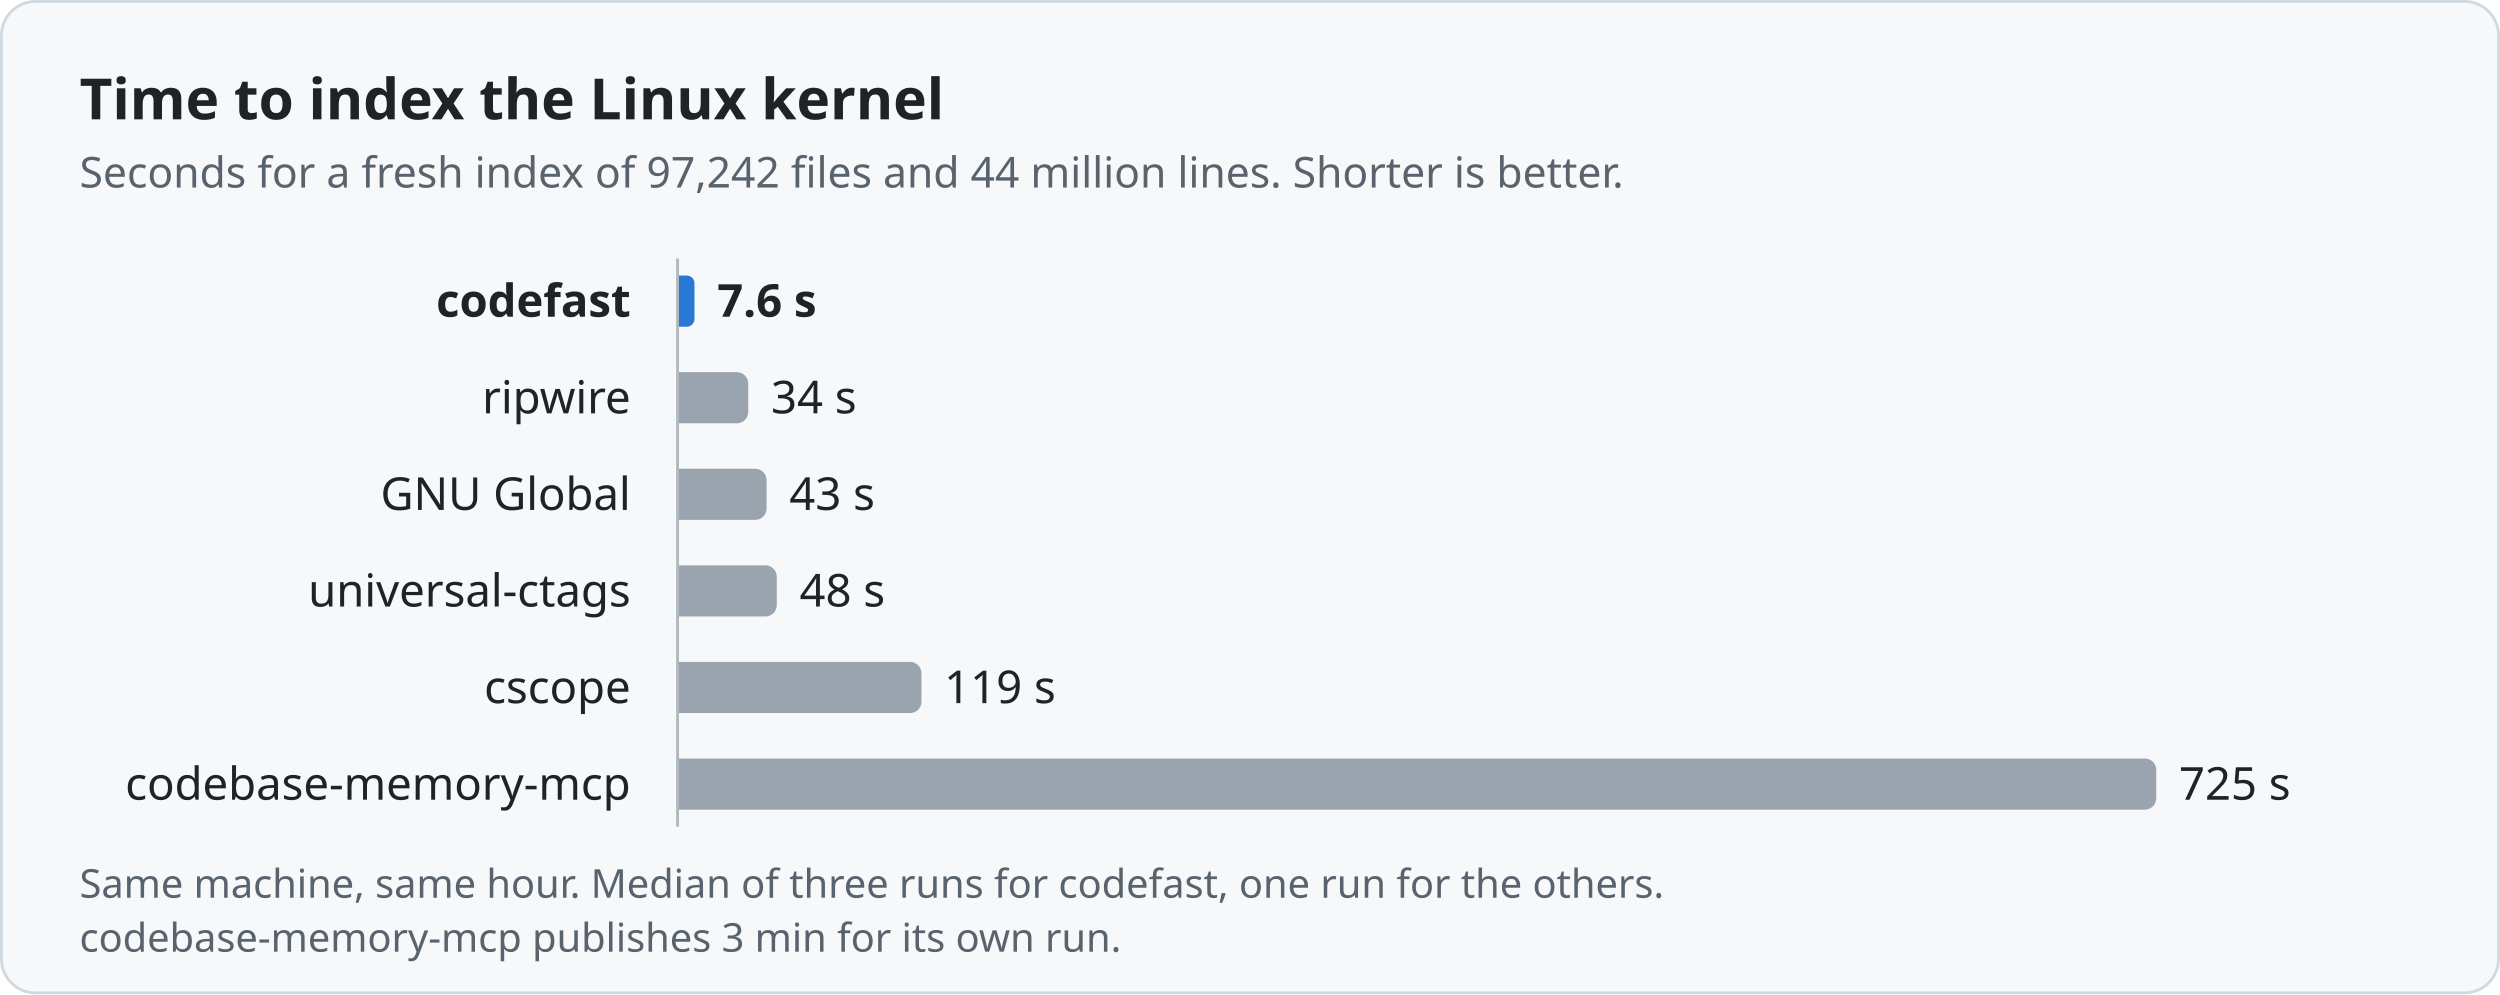
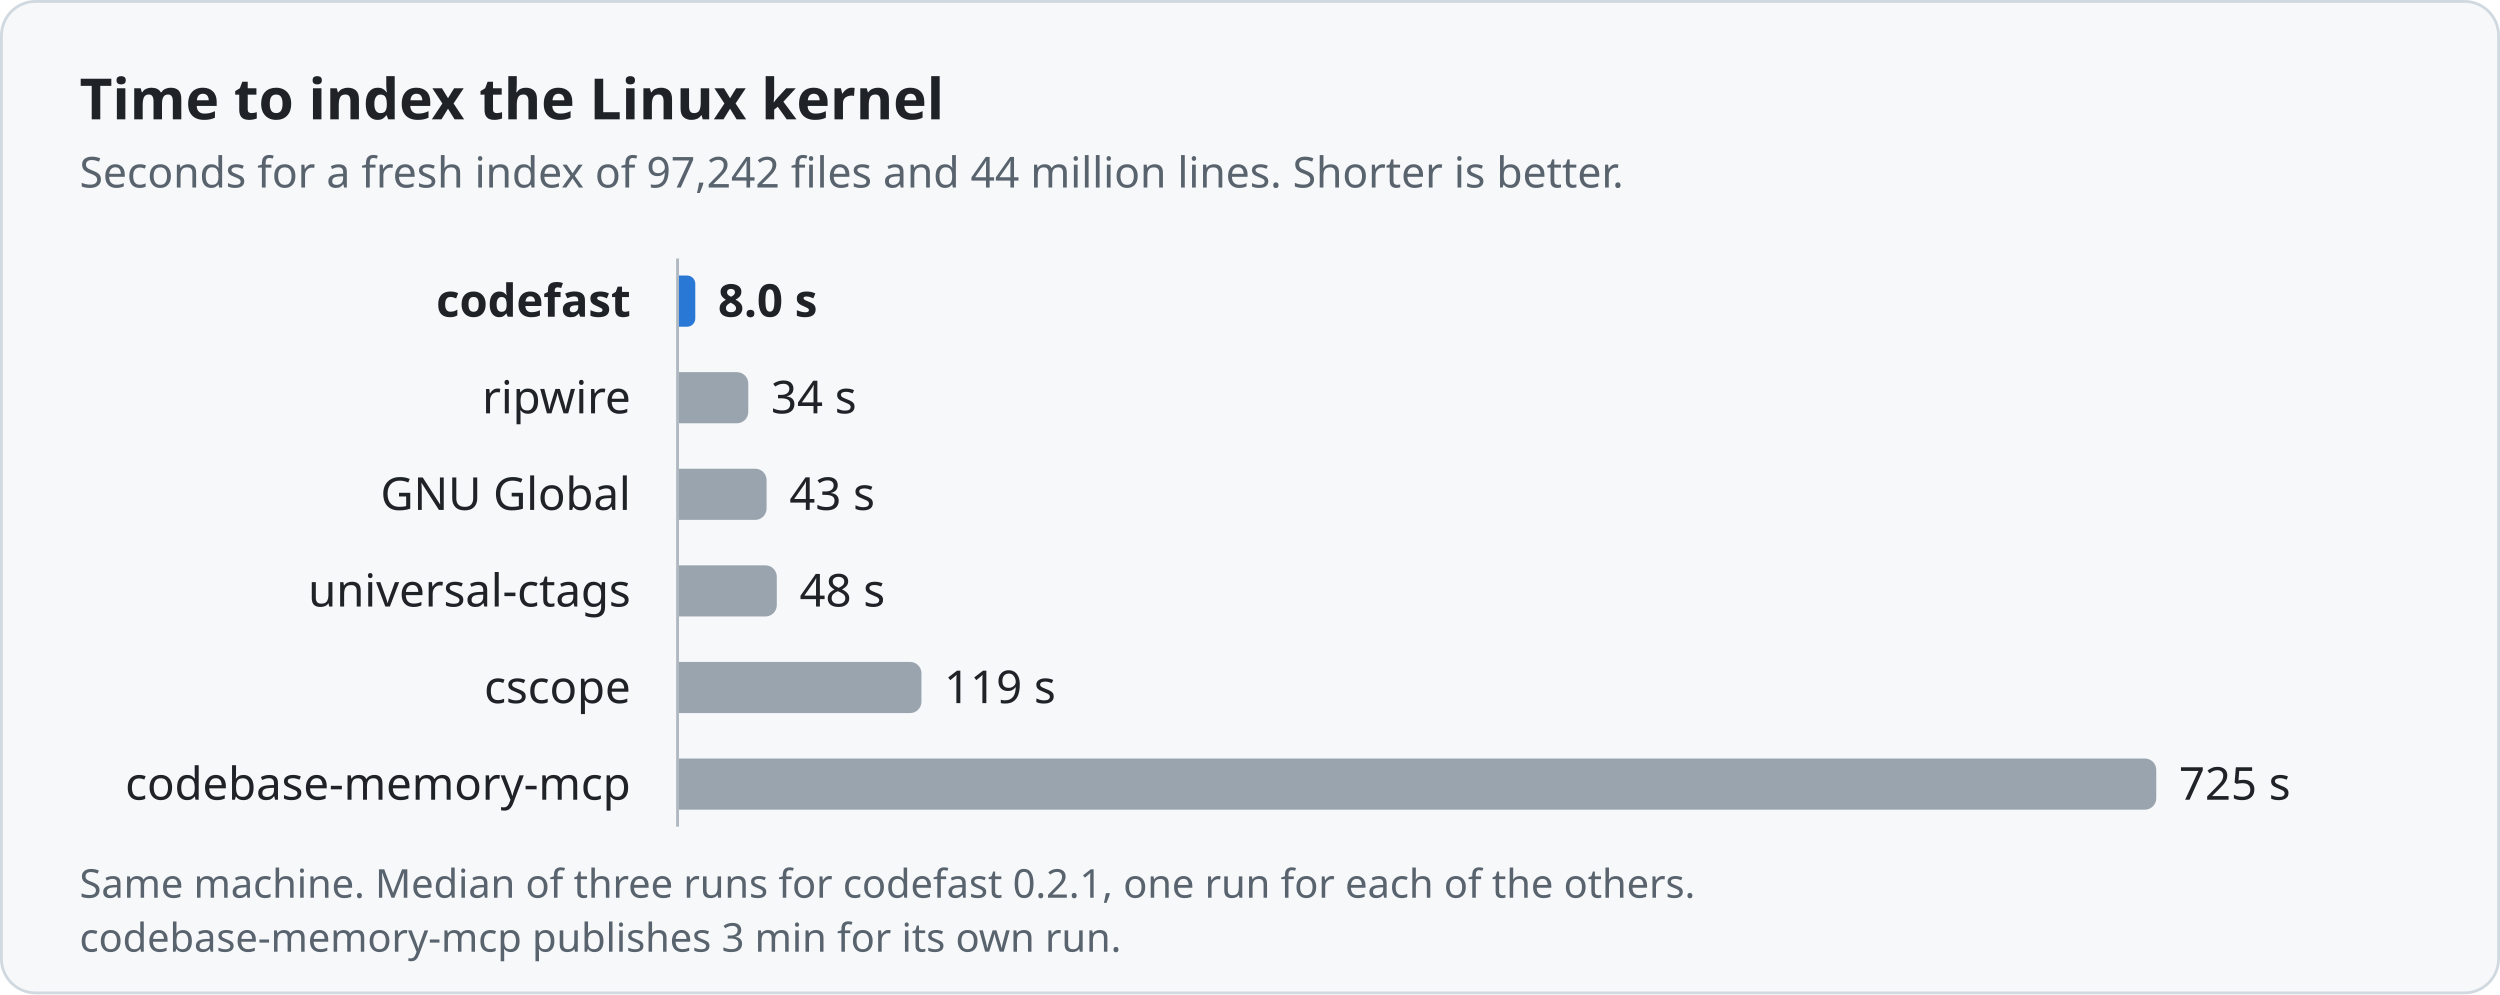
<svg xmlns="http://www.w3.org/2000/svg" width="880" height="350" viewBox="0 0 880 350" role="img" aria-labelledby="t d" font-family="-apple-system, BlinkMacSystemFont, 'Segoe UI', 'Noto Sans', Helvetica, Arial, sans-serif">
  <rect x="0.5" y="0.5" width="879" height="349" rx="12" fill="#f6f8fa" stroke="#d1d9e0" />
  <text x="28" y="42" font-size="20" font-weight="600" fill="#1f2328">Time to index the Linux kernel</text>
  <text x="28" y="66" font-size="15" fill="#59636e">Seconds for a fresh index of 97,242 files and 44 million lines. Shorter is better.</text>
  <path d="M238.5 91V291" stroke="#afb8c1" />
  <text x="222" y="111.5" font-size="16" font-weight="600" fill="#1f2328" text-anchor="end">codefast</text>
-   <path fill="#2a78d6" d="M239 97h2.73a2.73 2.73 0 0 1 2.73 2.73v12.55a2.73 2.73 0 0 1 -2.73 2.73h-2.73z" />
-   <text x="252.45" y="111.5" font-size="16" font-weight="600" fill="#1f2328">7.6 s</text>
+   <path fill="#2a78d6" d="M239 97h2.87a2.87 2.87 0 0 1 2.87 2.87v12.26a2.87 2.87 0 0 1 -2.87 2.87h-2.87z" />
+   <text x="252.74" y="111.5" font-size="16" font-weight="600" fill="#1f2328">8.0 s</text>
  <text x="222" y="145.5" font-size="16" fill="#1f2328" text-anchor="end">ripwire</text>
  <path fill="#9aa4ae" d="M239 131h20.39a4 4 0 0 1 4 4v10a4 4 0 0 1 -4 4h-20.39z" />
  <text x="271.39" y="145.5" font-size="16" fill="#1f2328">34 s</text>
  <text x="222" y="179.5" font-size="16" fill="#1f2328" text-anchor="end">GNU Global</text>
  <path fill="#9aa4ae" d="M239 165h26.84a4 4 0 0 1 4 4v10a4 4 0 0 1 -4 4h-26.84z" />
  <text x="277.84" y="179.5" font-size="16" fill="#1f2328">43 s</text>
  <text x="222" y="213.5" font-size="16" fill="#1f2328" text-anchor="end">universal-ctags</text>
  <path fill="#9aa4ae" d="M239 199h30.43a4 4 0 0 1 4 4v10a4 4 0 0 1 -4 4h-30.43z" />
  <text x="281.43" y="213.5" font-size="16" fill="#1f2328">48 s</text>
  <text x="222" y="247.5" font-size="16" fill="#1f2328" text-anchor="end">cscope</text>
  <path fill="#9aa4ae" d="M239 233h81.35a4 4 0 0 1 4 4v10a4 4 0 0 1 -4 4h-81.35z" />
  <text x="332.35" y="247.5" font-size="16" fill="#1f2328">119 s</text>
  <text x="222" y="281.5" font-size="16" fill="#1f2328" text-anchor="end">codebase-memory-mcp</text>
  <path fill="#9aa4ae" d="M239 267h516a4 4 0 0 1 4 4v10a4 4 0 0 1 -4 4h-516z" />
  <text x="767" y="281.5" font-size="16" fill="#1f2328">725 s</text>
-   <text x="28" y="316" font-size="14" fill="#59636e">Same machine, same hour. Median of three runs for codefast, one run for the others.</text>
+   <text x="28" y="316" font-size="14" fill="#59636e">Same machine. Median of three runs for codefast 0.2.1, one run for each of the others.</text>
  <text x="28" y="335" font-size="14" fill="#59636e">codebase-memory-mcp publishes 3 min for its own run.</text>
</svg>
